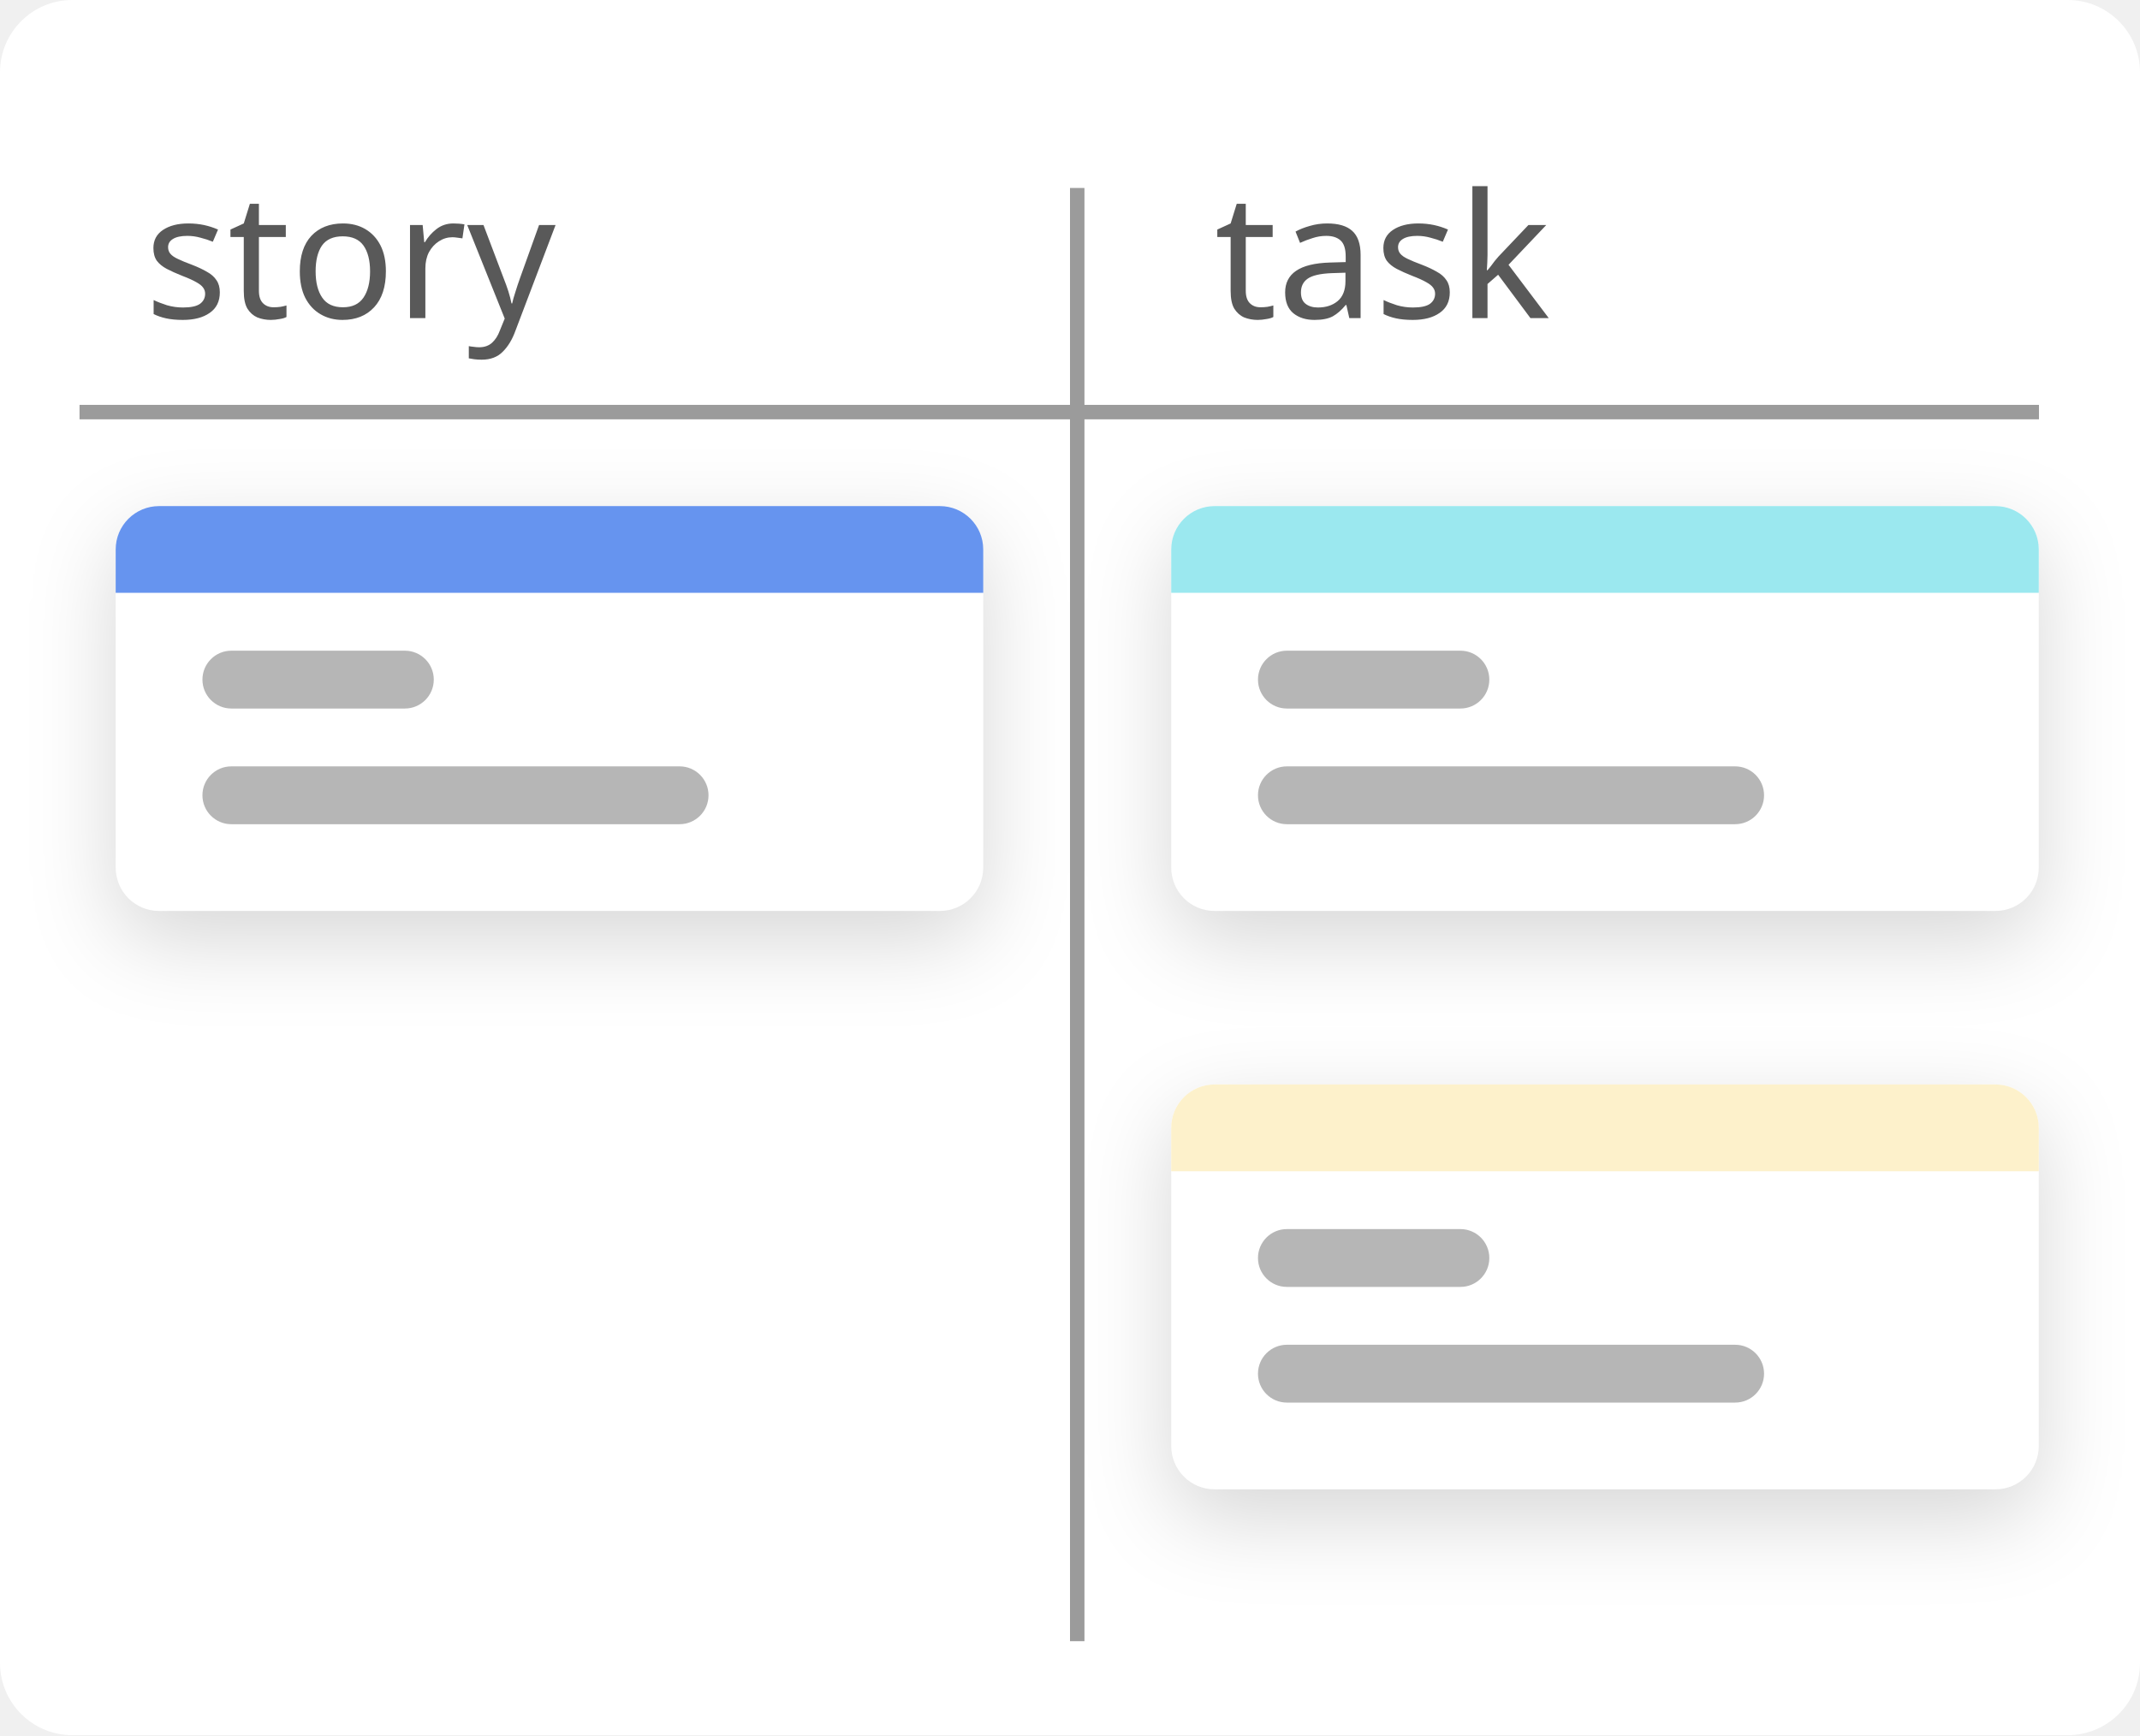
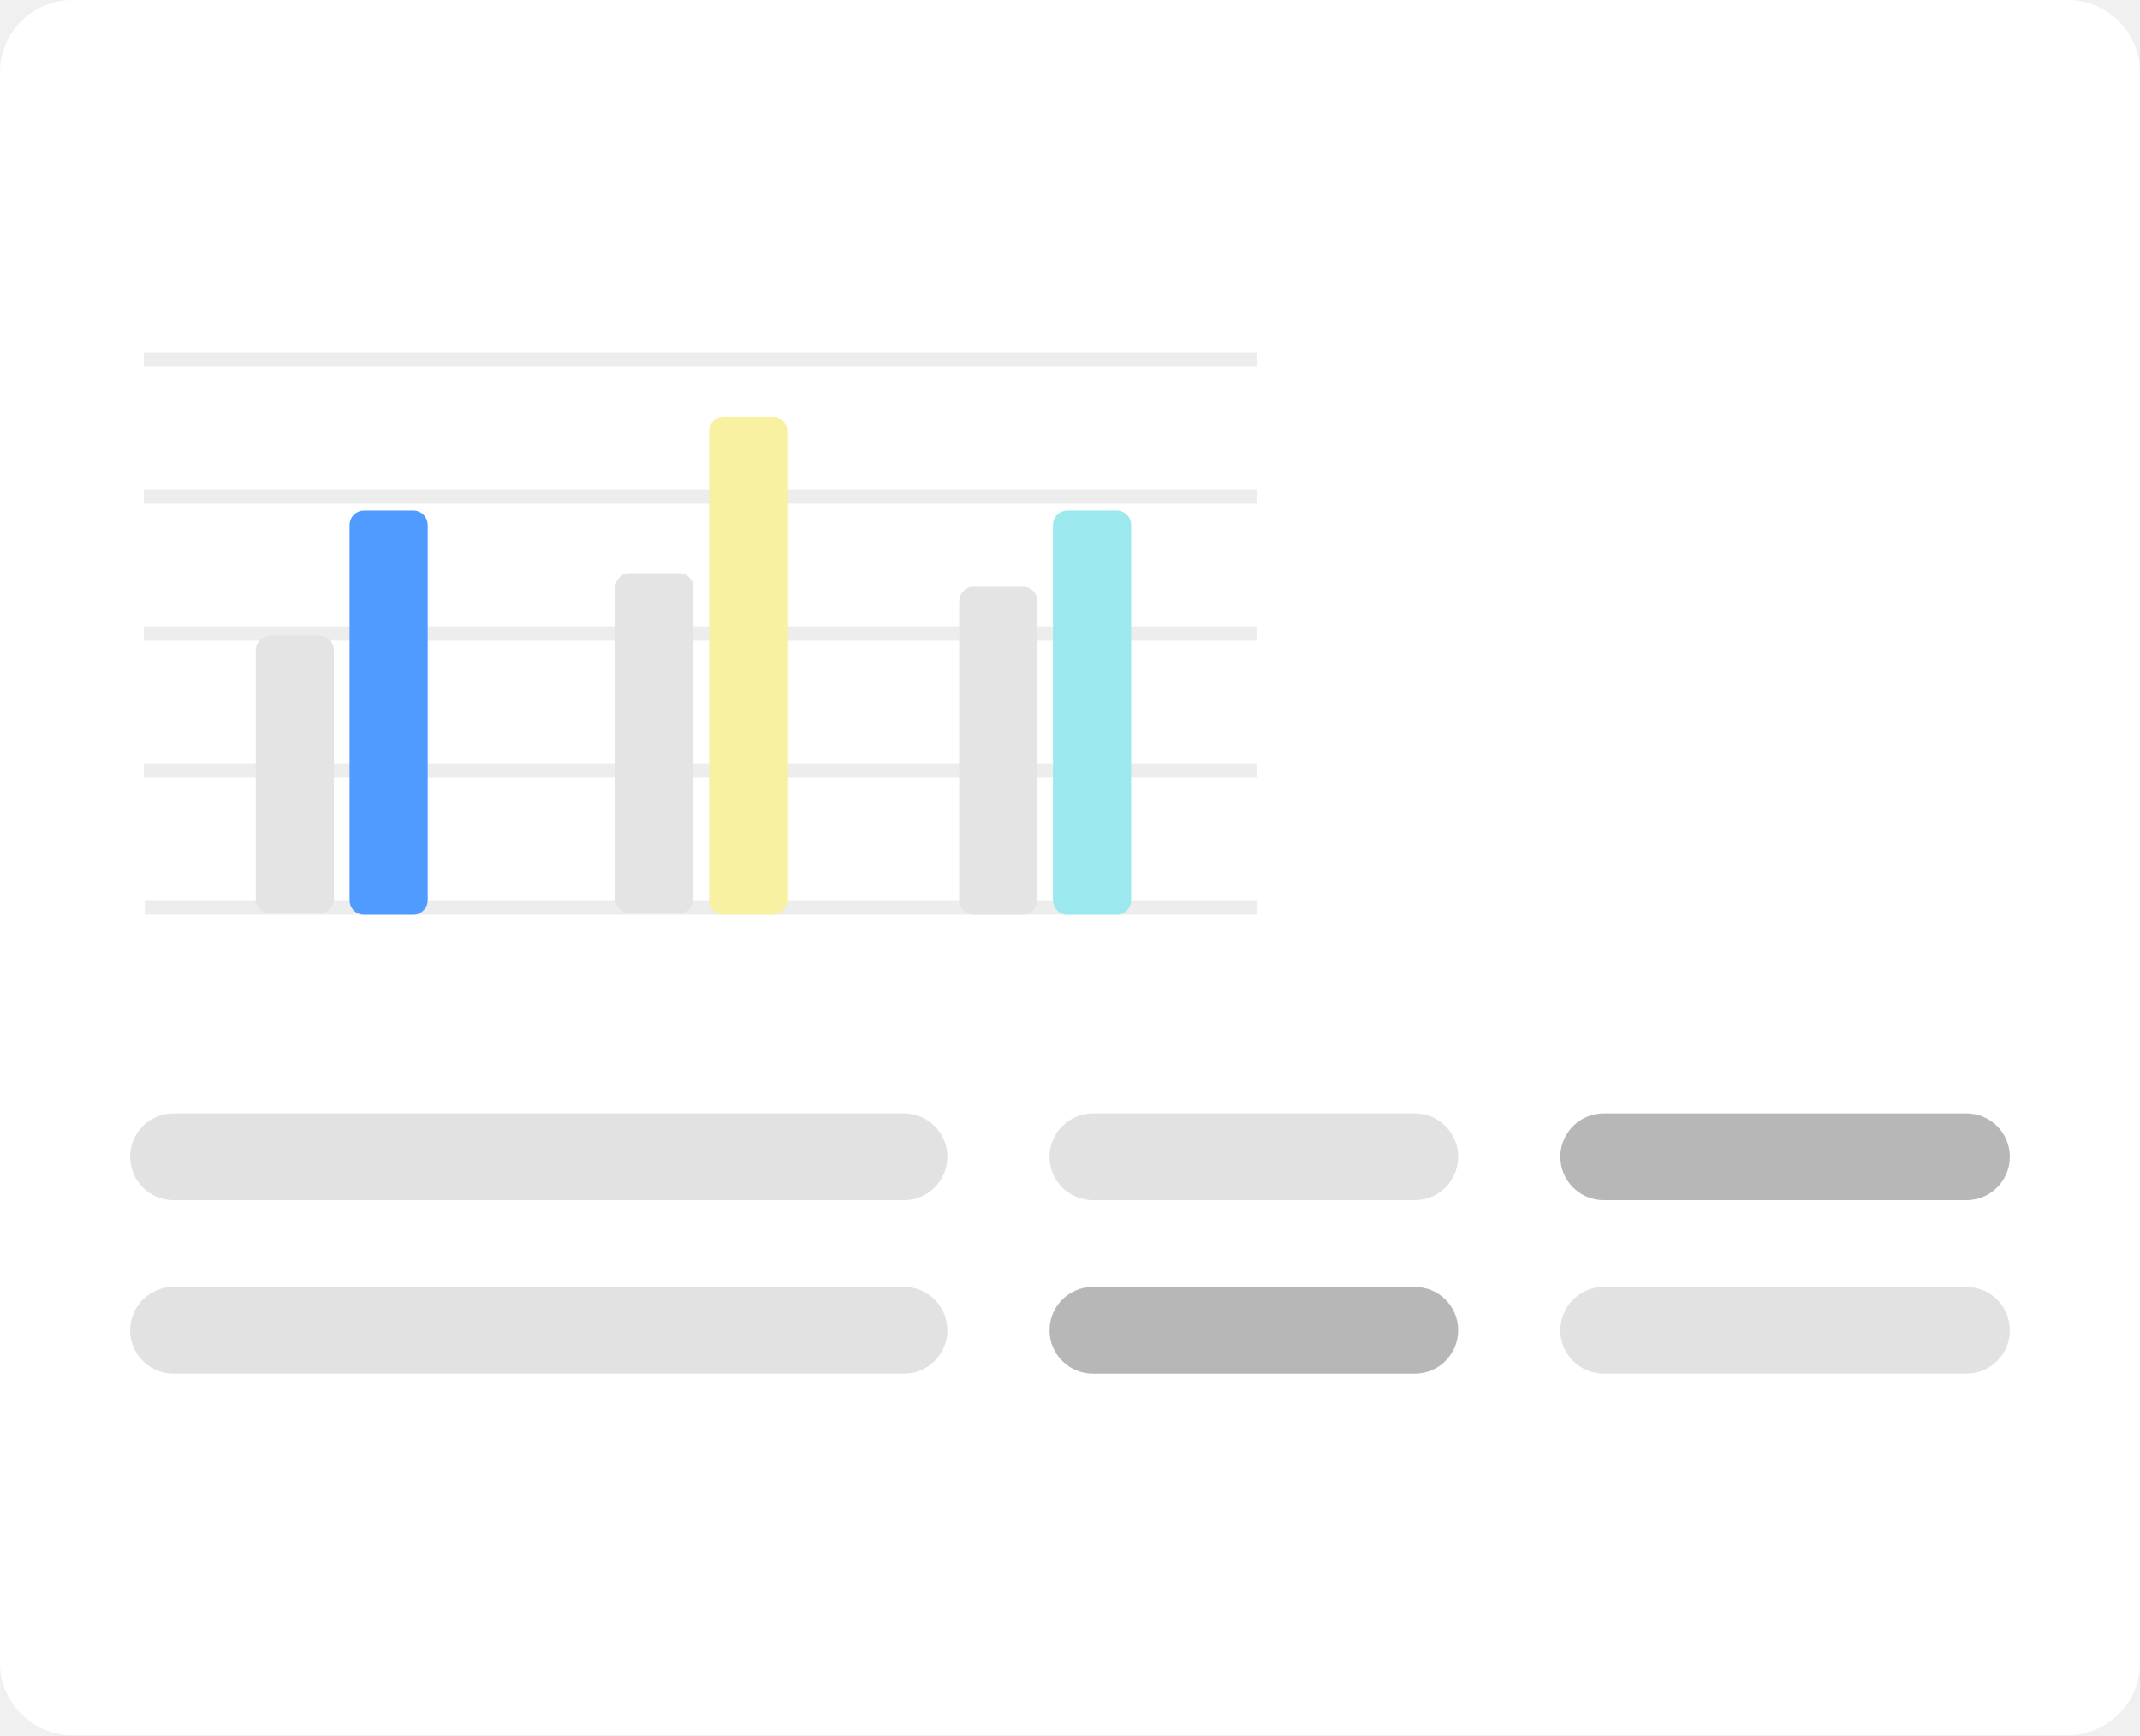
- <svg xmlns="http://www.w3.org/2000/svg" xmlns:xlink="http://www.w3.org/1999/xlink" width="148px" height="120px" viewBox="0 0 148 120" version="1.1">
-   <defs>
-     <rect id="path-1" x="8" y="35" width="60" height="28" rx="3" />
-     <filter x="-16.7%" y="-28.6%" width="133.3%" height="171.4%" filterUnits="objectBoundingBox" id="filter-2">
-       <feOffset dx="0" dy="2" in="SourceAlpha" result="shadowOffsetOuter1" />
-       <feGaussianBlur stdDeviation="3" in="shadowOffsetOuter1" result="shadowBlurOuter1" />
-       <feColorMatrix values="0 0 0 0 0   0 0 0 0 0   0 0 0 0 0  0 0 0 0.16 0" type="matrix" in="shadowBlurOuter1" />
-     </filter>
-     <rect id="path-3" x="81" y="35" width="60" height="28" rx="3" />
-     <filter x="-16.7%" y="-28.6%" width="133.3%" height="171.4%" filterUnits="objectBoundingBox" id="filter-4">
-       <feOffset dx="0" dy="2" in="SourceAlpha" result="shadowOffsetOuter1" />
-       <feGaussianBlur stdDeviation="3" in="shadowOffsetOuter1" result="shadowBlurOuter1" />
-       <feColorMatrix values="0 0 0 0 0   0 0 0 0 0   0 0 0 0 0  0 0 0 0.16 0" type="matrix" in="shadowBlurOuter1" />
-     </filter>
-     <rect id="path-5" x="81" y="75" width="60" height="28" rx="3" />
-     <filter x="-16.7%" y="-28.6%" width="133.3%" height="171.4%" filterUnits="objectBoundingBox" id="filter-6">
-       <feOffset dx="0" dy="2" in="SourceAlpha" result="shadowOffsetOuter1" />
-       <feGaussianBlur stdDeviation="3" in="shadowOffsetOuter1" result="shadowBlurOuter1" />
-       <feColorMatrix values="0 0 0 0 0   0 0 0 0 0   0 0 0 0 0  0 0 0 0.16 0" type="matrix" in="shadowBlurOuter1" />
-     </filter>
-   </defs>
-   <g id="产品模块" stroke="none" stroke-width="1" fill="none" fill-rule="evenodd">
-     <g id="产品模块-2" transform="translate(-1028, -491)">
-       <g id="Group-5" transform="translate(1028, 491)">
-         <rect id="Rectangle-4-Copy-5" fill="#FFFFFF" x="0" y="0" width="148" height="120" rx="5" />
-         <text id="story" font-family="PingFangSC-Regular, PingFang SC" font-size="12" font-weight="normal" fill-opacity="0.65" fill="#000000">
-           <tspan x="10" y="22">story</tspan>
-         </text>
-         <text id="task" font-family="PingFangSC-Regular, PingFang SC" font-size="12" font-weight="normal" fill-opacity="0.65" fill="#000000">
-           <tspan x="84" y="22">task</tspan>
-         </text>
-         <g id="Rectangle-4-Copy-6">
-           <use fill="black" fill-opacity="1" filter="url(#filter-2)" xlink:href="#path-1" />
-           <use fill="#FFFFFF" fill-rule="evenodd" xlink:href="#path-1" />
+ <svg xmlns="http://www.w3.org/2000/svg" width="148px" height="120px" viewBox="0 0 148 120" version="1.1">
+   <defs />
+   <g id="Page-1" stroke="none" stroke-width="1" fill="none" fill-rule="evenodd">
+     <g id="scrum-报表分析-1">
+       <rect id="Rectangle-4-Copy-5" fill="#FFFFFF" fill-rule="nonzero" x="0" y="0" width="148" height="120" rx="5" />
+       <g id="Group-8" transform="translate(9, 24)">
+         <g id="Group-6" transform="translate(0, 53)" fill-rule="nonzero">
+           <rect id="Rectangle-4" fill="#E2E2E2" x="0" y="0" width="56.522" height="6" rx="3" />
+           <rect id="Rectangle-4" fill="#E2E2E2" x="63.587" y="0" width="28.261" height="6" rx="3" />
+           <rect id="Rectangle-4" fill="#B7B7B7" x="98.913" y="0" width="31.087" height="6" rx="3" />
        </g>
-         <path d="M11,35 L65,35 L65,35 C66.657,35 68,36.343 68,38 L68,41 L8,41 L8,38 L8,38 C8,36.343 9.343,35 11,35 Z" id="Rectangle-4-Copy-6" fill="#6694EF" />
-         <rect id="Rectangle-6" fill-opacity="0.4" fill="#4A4A4A" x="14" y="45" width="16" height="4" rx="2" />
-         <path d="M16,53 L47,53 L47,53 C48.105,53 49,53.895 49,55 L49,55 L49,55 C49,56.105 48.105,57 47,57 L25.659,57 L16,57 L16,57 C14.895,57 14,56.105 14,55 L14,55 L14,55 C14,53.895 14.895,53 16,53 Z" id="Rectangle-6-Copy-5" fill-opacity="0.4" fill="#4A4A4A" />
-         <g id="Rectangle-4-Copy-7">
-           <use fill="black" fill-opacity="1" filter="url(#filter-4)" xlink:href="#path-3" />
-           <use fill="#FFFFFF" fill-rule="evenodd" xlink:href="#path-3" />
+         <g id="Group-6" transform="translate(0, 65)" fill-rule="nonzero">
+           <rect id="Rectangle-4" fill="#E2E2E2" x="0" y="0" width="56.522" height="6" rx="3" />
+           <rect id="Rectangle-4" fill="#B7B7B7" x="63.587" y="0" width="28.261" height="6" rx="3" />
+           <rect id="Rectangle-4" fill="#E2E2E2" x="98.913" y="0" width="31.087" height="6" rx="3" />
        </g>
-         <g id="Rectangle-4-Copy-8">
-           <use fill="black" fill-opacity="1" filter="url(#filter-6)" xlink:href="#path-5" />
-           <use fill="#FFFFFF" fill-rule="evenodd" xlink:href="#path-5" />
+         <g id="Group-2" transform="translate(1.121622, 0.5)">
+           <path d="M0.391,38.251 L76.349,38.251" id="Line" stroke="#EDEDED" stroke-linecap="square" />
+           <path d="M0.322,28.779 L76.281,28.779" id="Line" stroke="#EDEDED" stroke-linecap="square" />
+           <path d="M0.322,19.308 L76.281,19.308" id="Line" stroke="#EDEDED" stroke-linecap="square" />
+           <path d="M0.322,9.836 L76.281,9.836" id="Line" stroke="#EDEDED" stroke-linecap="square" />
+           <path d="M0.322,0.364 L76.281,0.364" id="Line" stroke="#EDEDED" stroke-linecap="square" />
+           <rect id="Rectangle-2" fill="#E4E4E4" fill-rule="nonzero" x="7.568" y="19.459" width="5.405" height="19.201" rx="1" />
+           <rect id="Rectangle-2-Copy-2" fill="#E4E4E4" fill-rule="nonzero" x="32.432" y="15.135" width="5.405" height="23.526" rx="1" />
+           <rect id="Rectangle-2-Copy-4" fill="#E4E4E4" fill-rule="nonzero" x="56.216" y="16.075" width="5.405" height="22.68" rx="1" />
+           <rect id="Rectangle-2-Copy" fill="#4F9BFF" fill-rule="nonzero" x="14.054" y="10.811" width="5.405" height="27.944" rx="1" />
+           <rect id="Rectangle-2-Copy-3" fill="#F8F1A1" fill-rule="nonzero" x="38.919" y="4.324" width="5.405" height="34.431" rx="1" />
+           <rect id="Rectangle-2-Copy-5" fill="#9BE8EF" fill-rule="nonzero" x="62.703" y="10.811" width="5.405" height="27.944" rx="1" />
        </g>
-         <path d="M84,35 L138,35 L138,35 C139.657,35 141,36.343 141,38 L141,41 L81,41 L81,38 L81,38 C81,36.343 82.343,35 84,35 Z" id="Rectangle-4-Copy-9" fill="#9BE8EF" />
-         <path d="M84,75 L138,75 L138,75 C139.657,75 141,76.343 141,78 L141,81 L81,81 L81,78 L81,78 C81,76.343 82.343,75 84,75 Z" id="Rectangle-4-Copy-10" fill="#FDF1CB" />
-         <rect id="Rectangle-6-Copy-6" fill-opacity="0.4" fill="#4A4A4A" x="87" y="45" width="16" height="4" rx="2" />
-         <rect id="Rectangle-6-Copy-8" fill-opacity="0.4" fill="#4A4A4A" x="87" y="85" width="16" height="4" rx="2" />
-         <rect id="Rectangle-6-Copy-7" fill-opacity="0.4" fill="#4A4A4A" x="87" y="53" width="35" height="4" rx="2" />
-         <rect id="Rectangle-6-Copy-9" fill-opacity="0.4" fill="#4A4A4A" x="87" y="93" width="35" height="4" rx="2" />
-         <path d="M6,28.5 L140.513,28.5" id="Line-2" stroke="#9B9B9B" stroke-linecap="square" />
-         <path d="M74.5,13.5 L74.5,113" id="Line-3" stroke="#9B9B9B" stroke-linecap="square" />
      </g>
    </g>
  </g>
</svg>
